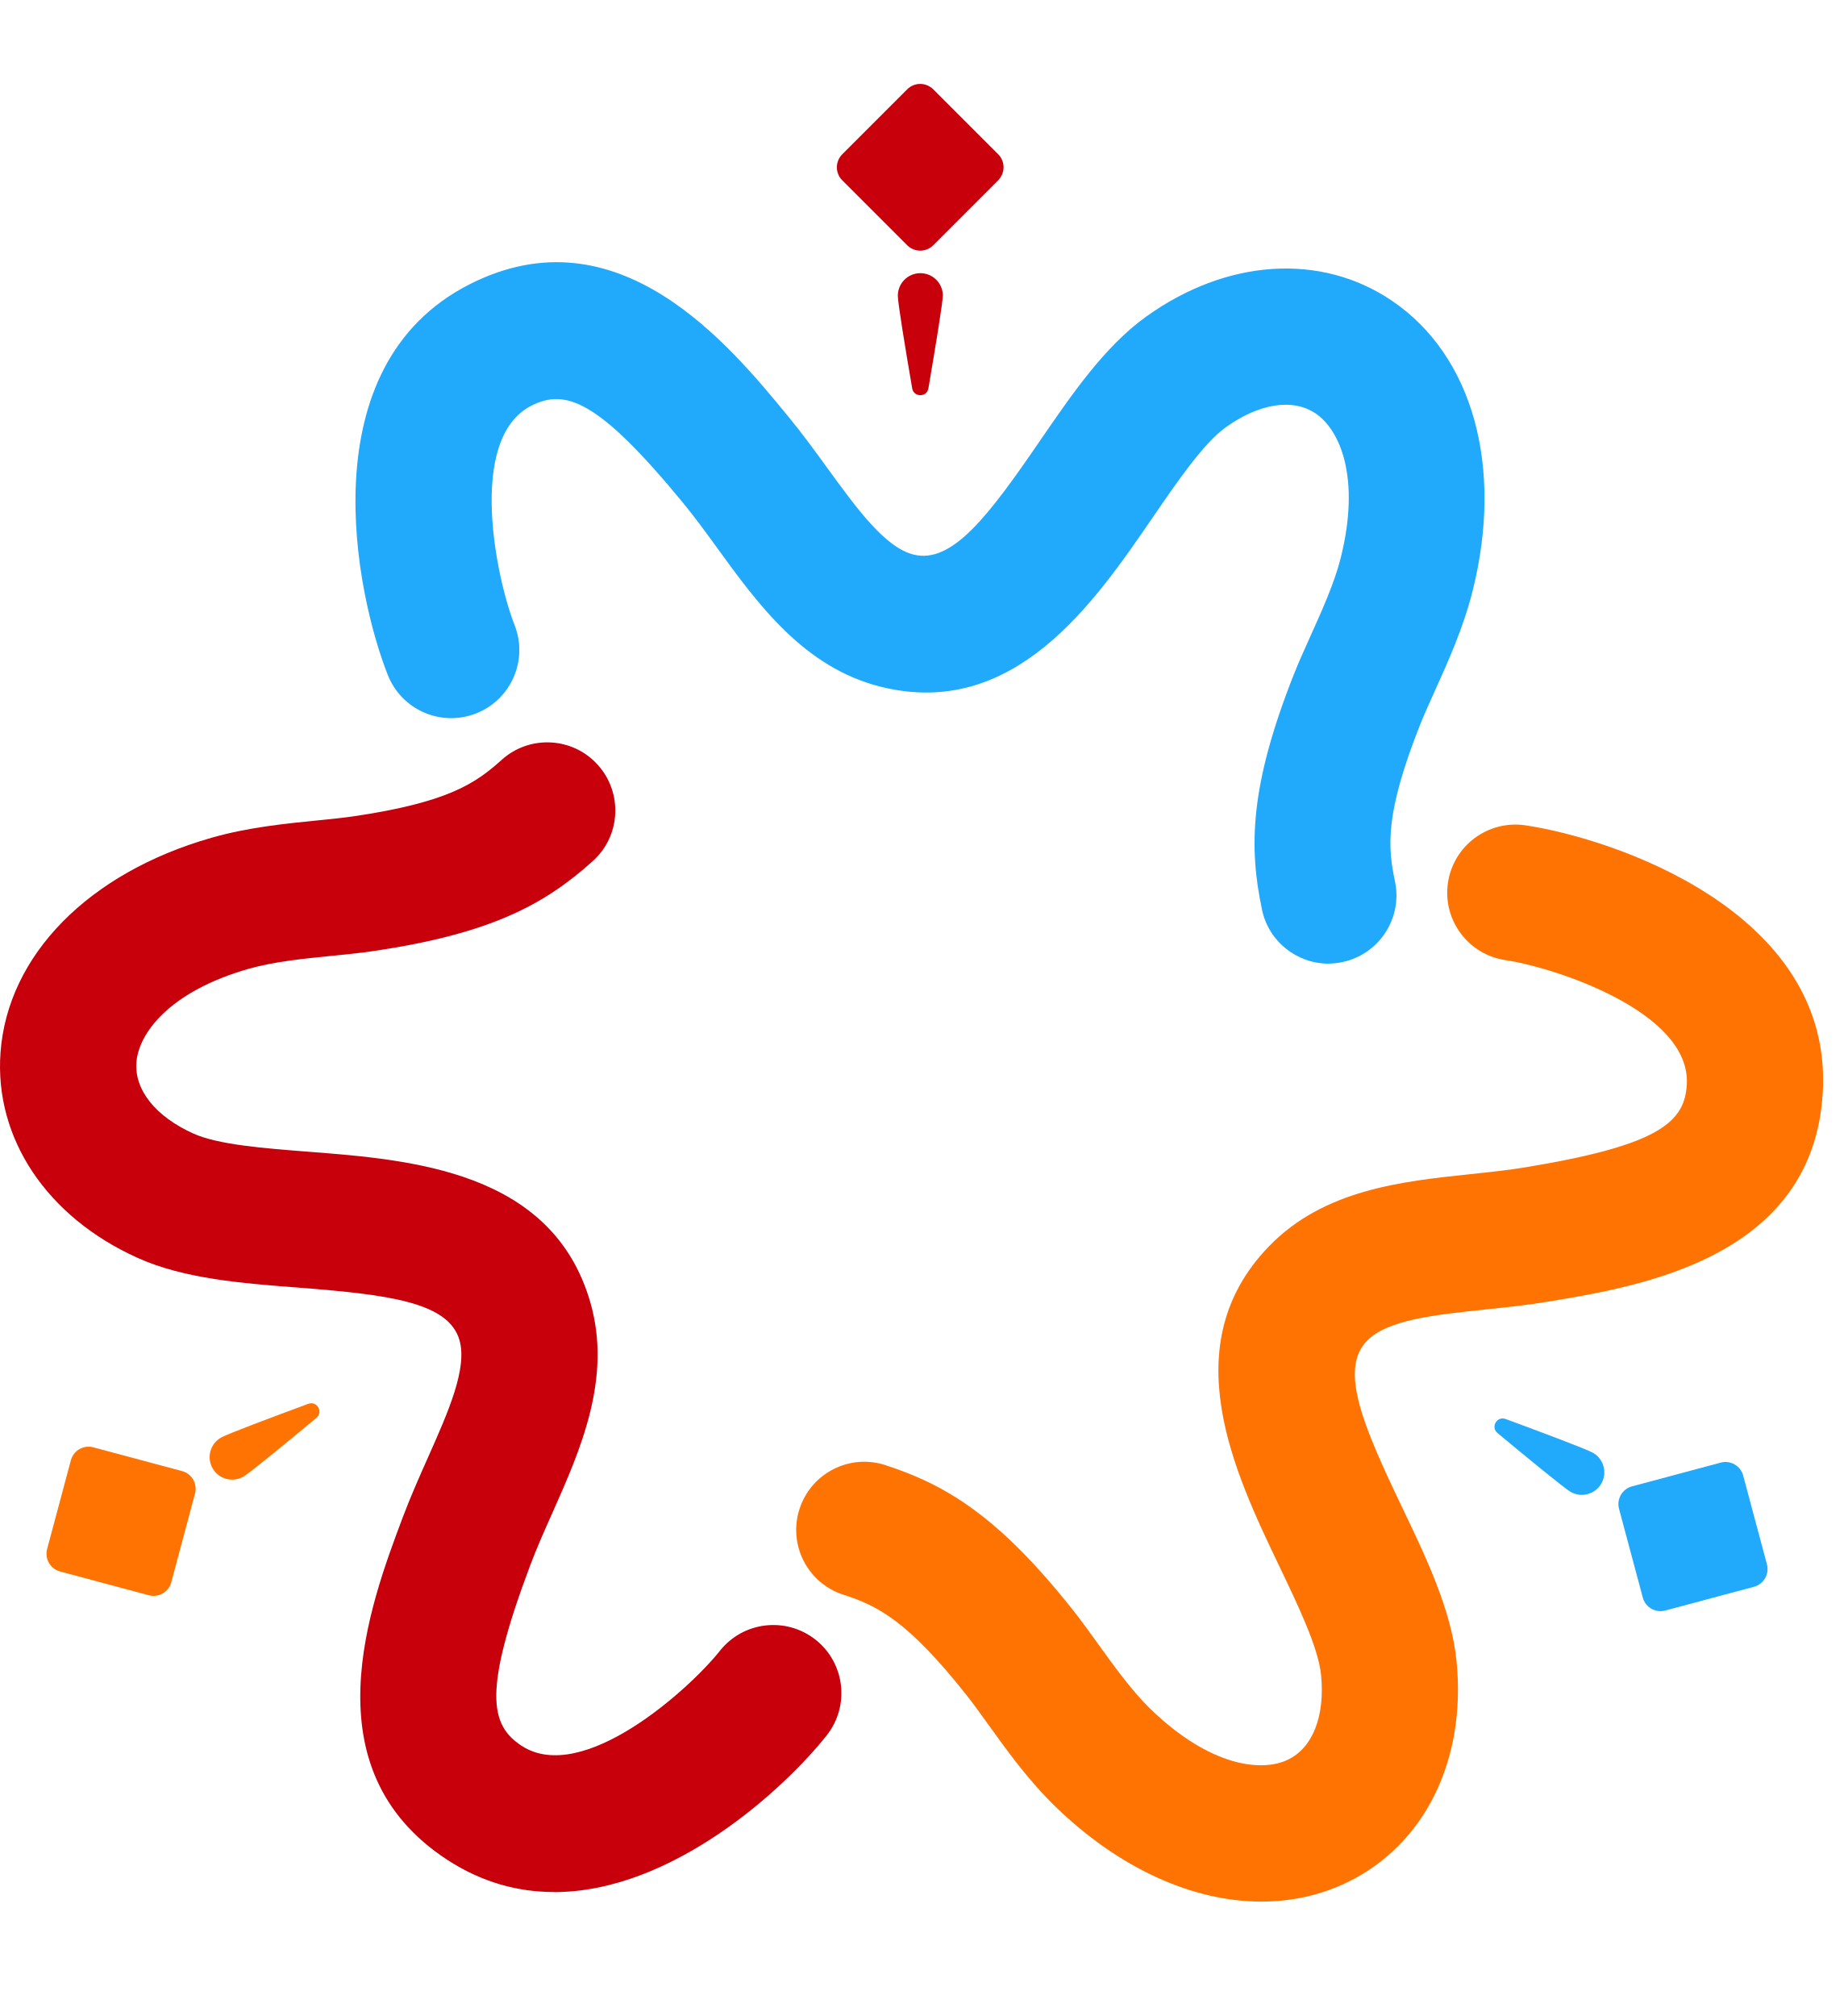
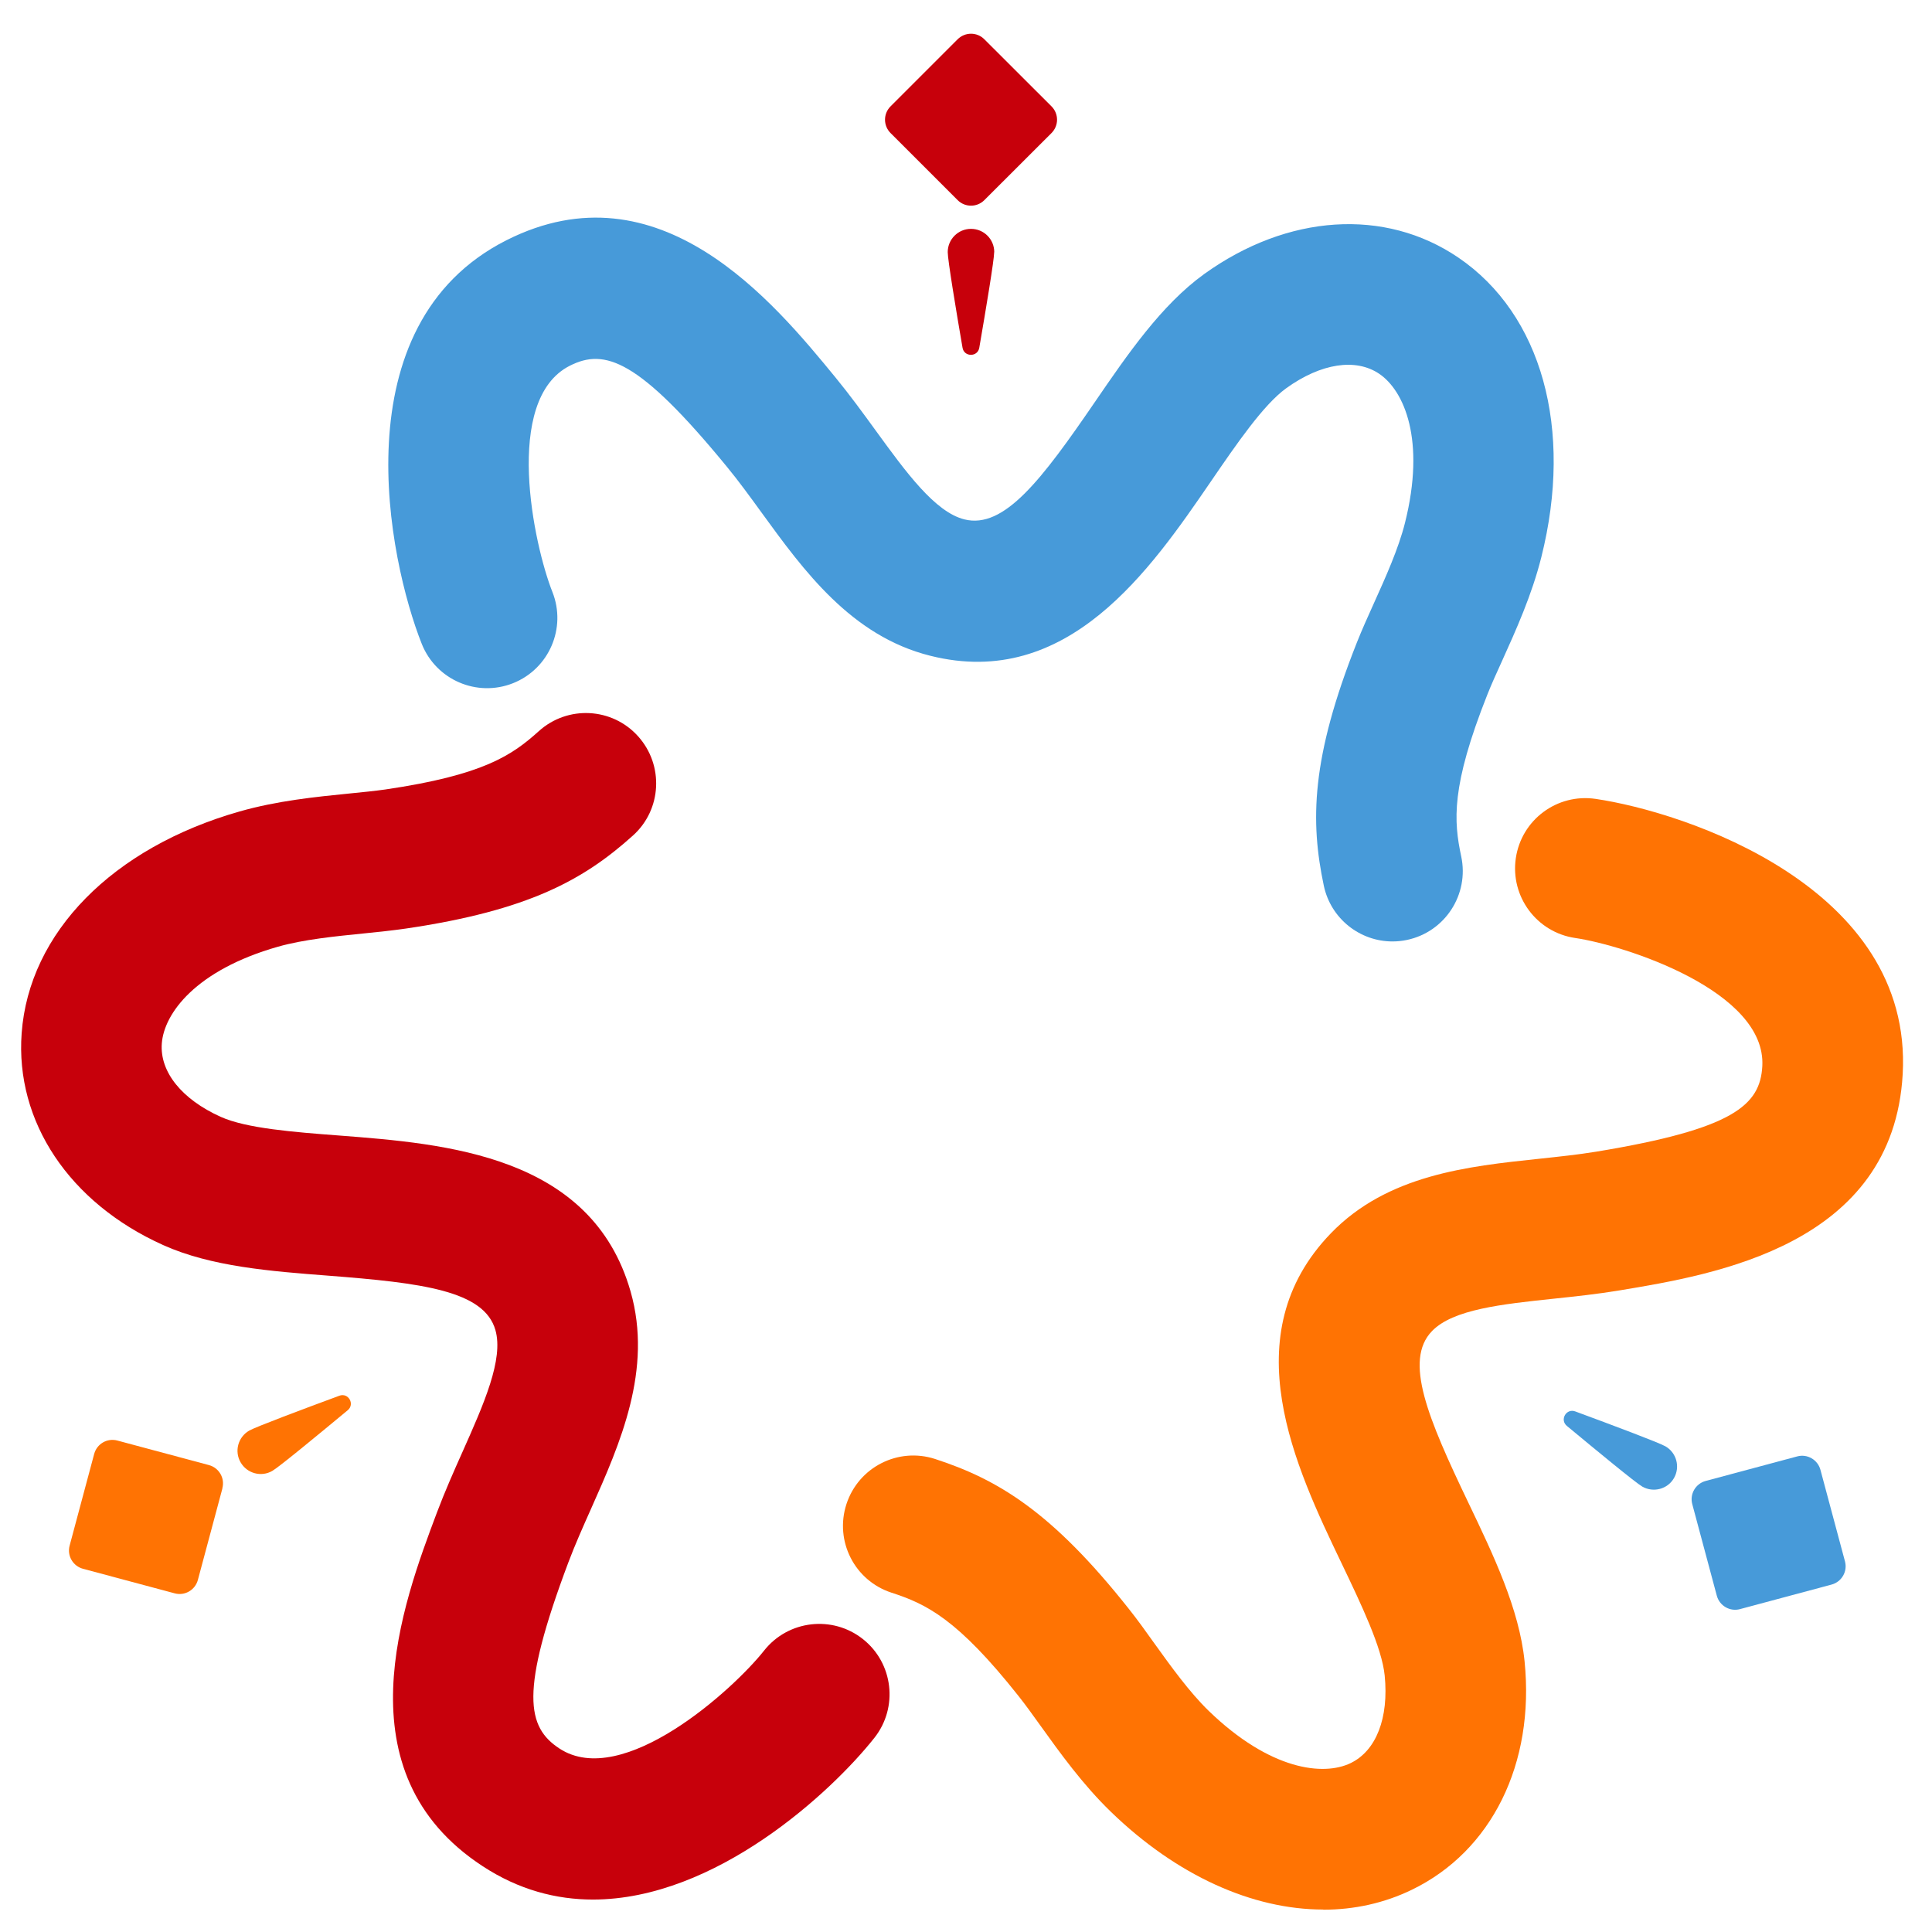
- <svg xmlns="http://www.w3.org/2000/svg" version="1.1" width="22" height="24" viewBox="0 0 22 24">
-   <path fill="#21a9fc" d="M15.818 11.472c-0.375 0-0.712-0.261-0.792-0.643-0.157-0.742-0.148-1.47 0.381-2.805 0.058-0.145 0.125-0.294 0.196-0.452 0.134-0.296 0.285-0.631 0.36-0.929 0.24-0.958-0.010-1.525-0.297-1.72-0.271-0.184-0.672-0.123-1.073 0.165-0.263 0.189-0.572 0.64-0.871 1.076-0.696 1.016-1.65 2.408-3.237 2.011-0.911-0.228-1.46-0.982-1.943-1.648-0.138-0.19-0.269-0.37-0.404-0.534-1.019-1.241-1.408-1.366-1.81-1.164-0.777 0.393-0.414 2.074-0.202 2.61 0.165 0.416-0.038 0.888-0.455 1.053s-0.887-0.038-1.053-0.455c-0.383-0.964-0.953-3.68 0.978-4.655 1.764-0.891 3.085 0.718 3.794 1.582 0.165 0.201 0.317 0.409 0.462 0.61 0.353 0.485 0.686 0.943 1.025 1.028 0.459 0.115 0.894-0.462 1.505-1.354 0.378-0.551 0.768-1.121 1.261-1.476 0.962-0.692 2.085-0.765 2.931-0.191 0.963 0.653 1.33 1.978 0.959 3.456-0.11 0.438-0.293 0.843-0.455 1.201-0.062 0.137-0.12 0.266-0.167 0.383-0.422 1.063-0.389 1.46-0.302 1.87 0.093 0.438-0.187 0.869-0.625 0.962-0.057 0.012-0.113 0.018-0.169 0.018z" />
-   <path fill="#c7000b" d="M6.597 22.524c-0.425 0-0.856-0.112-1.274-0.385-1.654-1.082-0.921-3.030-0.527-4.077 0.092-0.244 0.196-0.478 0.297-0.705 0.244-0.548 0.474-1.066 0.378-1.402-0.13-0.455-0.847-0.543-1.925-0.627-0.666-0.051-1.355-0.104-1.909-0.354-1.080-0.487-1.705-1.423-1.631-2.443 0.085-1.16 1.048-2.14 2.514-2.558 0.434-0.124 0.877-0.168 1.268-0.207 0.15-0.015 0.29-0.029 0.415-0.047 1.131-0.166 1.459-0.393 1.77-0.673 0.333-0.3 0.846-0.273 1.145 0.060s0.273 0.846-0.060 1.145c-0.564 0.507-1.199 0.864-2.62 1.072-0.154 0.023-0.317 0.039-0.489 0.056-0.323 0.032-0.689 0.069-0.984 0.153-0.95 0.27-1.316 0.771-1.341 1.117-0.024 0.327 0.23 0.644 0.679 0.846 0.296 0.133 0.84 0.175 1.367 0.216 1.228 0.095 2.91 0.225 3.36 1.798 0.258 0.903-0.121 1.756-0.456 2.508-0.096 0.215-0.186 0.417-0.261 0.617-0.565 1.503-0.478 1.903-0.103 2.149 0.728 0.476 2.003-0.678 2.361-1.13 0.278-0.351 0.788-0.41 1.139-0.133s0.411 0.788 0.133 1.139c-0.495 0.626-1.832 1.866-3.247 1.866z" />
-   <path fill="#ff7303" d="M15.019 22.638c-0.814 0-1.689-0.391-2.45-1.128-0.324-0.314-0.584-0.676-0.813-0.995-0.088-0.122-0.17-0.237-0.248-0.335-0.71-0.897-1.070-1.067-1.468-1.196-0.426-0.138-0.659-0.596-0.52-1.022s0.596-0.659 1.022-0.52c0.721 0.235 1.347 0.606 2.238 1.732 0.097 0.122 0.192 0.255 0.293 0.395 0.19 0.264 0.405 0.563 0.625 0.776 0.709 0.687 1.326 0.755 1.638 0.603 0.296-0.143 0.442-0.521 0.393-1.011-0.033-0.323-0.269-0.815-0.497-1.292-0.532-1.111-1.261-2.632-0.123-3.808 0.653-0.675 1.581-0.773 2.399-0.859 0.234-0.025 0.454-0.048 0.664-0.083 1.585-0.262 1.887-0.537 1.912-0.985 0.049-0.87-1.589-1.396-2.159-1.48-0.443-0.065-0.75-0.477-0.685-0.92s0.476-0.749 0.92-0.685c1.026 0.151 3.664 1.015 3.543 3.175-0.11 1.973-2.164 2.312-3.267 2.495-0.257 0.043-0.512 0.069-0.759 0.095-0.597 0.063-1.16 0.122-1.403 0.374-0.329 0.34-0.047 1.005 0.42 1.98 0.289 0.602 0.587 1.226 0.648 1.83 0.119 1.179-0.379 2.188-1.3 2.634-0.319 0.155-0.665 0.23-1.023 0.23z" />
-   <path fill="#c7000b" d="M10.802 2.92l-0.774-0.774c-0.085-0.085-0.085-0.223 0-0.309l0.774-0.774c0.085-0.085 0.223-0.085 0.309 0l0.774 0.774c0.085 0.085 0.085 0.223 0 0.309l-0.774 0.774c-0.085 0.085-0.223 0.085-0.309 0z" />
-   <path fill="#c7000b" d="M11.225 3.52c0 0.088-0.095 0.656-0.171 1.103-0.019 0.109-0.174 0.109-0.193 0-0.077-0.447-0.171-1.015-0.171-1.103 0-0.148 0.12-0.268 0.268-0.268s0.268 0.12 0.268 0.268z" />
-   <path fill="#ff7303" d="M2.322 17.78l-0.283 1.057c-0.031 0.116-0.151 0.185-0.267 0.154l-1.057-0.283c-0.116-0.031-0.185-0.151-0.154-0.267l0.283-1.057c0.031-0.116 0.151-0.185 0.267-0.154l1.057 0.283c0.116 0.031 0.185 0.151 0.154 0.267z" />
-   <path fill="#ff7303" d="M2.63 17.115c0.076-0.044 0.616-0.246 1.041-0.403 0.103-0.038 0.181 0.097 0.097 0.167-0.349 0.29-0.794 0.656-0.87 0.7-0.128 0.074-0.292 0.030-0.366-0.098s-0.030-0.292 0.098-0.366z" />
-   <path fill="#21a9fc" d="M19.431 17.695l1.057-0.283c0.116-0.031 0.236 0.038 0.267 0.154l0.283 1.057c0.031 0.116-0.038 0.236-0.154 0.267l-1.057 0.283c-0.116 0.031-0.236-0.038-0.267-0.154l-0.283-1.057c-0.031-0.116 0.038-0.236 0.154-0.267z" />
-   <path fill="#21a9fc" d="M18.7 17.76c-0.076-0.044-0.521-0.41-0.87-0.7-0.085-0.071-0.007-0.205 0.097-0.167 0.425 0.157 0.965 0.359 1.041 0.403 0.128 0.074 0.172 0.238 0.098 0.366s-0.238 0.172-0.366 0.098z" />
+ <svg xmlns="http://www.w3.org/2000/svg" version="1.1" width="24" height="24" viewBox="0 0 24 24">
+   <path fill="#479ad9" d="M17.298 11.695c-0.404 0-0.766-0.282-0.853-0.692-0.169-0.799-0.16-1.583 0.41-3.020 0.062-0.156 0.134-0.317 0.211-0.487 0.144-0.319 0.307-0.68 0.387-1 0.259-1.031-0.010-1.642-0.319-1.852-0.292-0.198-0.724-0.132-1.155 0.178-0.283 0.204-0.616 0.69-0.937 1.159-0.75 1.094-1.777 2.594-3.486 2.165-0.981-0.245-1.572-1.058-2.093-1.775-0.149-0.205-0.289-0.398-0.435-0.575-1.097-1.337-1.517-1.471-1.949-1.253-0.837 0.423-0.446 2.234-0.217 2.81 0.178 0.448-0.041 0.956-0.489 1.134s-0.956-0.041-1.134-0.489c-0.412-1.038-1.027-3.963 1.053-5.014 1.9-0.959 3.322 0.773 4.086 1.704 0.178 0.217 0.341 0.441 0.498 0.657 0.38 0.523 0.739 1.016 1.104 1.107 0.494 0.124 0.963-0.497 1.621-1.458 0.407-0.594 0.827-1.207 1.358-1.59 1.036-0.745 2.245-0.824 3.156-0.205 1.037 0.704 1.432 2.13 1.032 3.722-0.118 0.472-0.316 0.908-0.49 1.294-0.067 0.147-0.13 0.286-0.18 0.412-0.454 1.144-0.419 1.573-0.325 2.013 0.1 0.472-0.201 0.936-0.673 1.036-0.061 0.013-0.122 0.019-0.182 0.019z" />
+   <path fill="#c7000b" d="M7.367 23.597c-0.457 0-0.922-0.12-1.372-0.415-1.781-1.165-0.992-3.263-0.568-4.391 0.099-0.263 0.211-0.515 0.32-0.759 0.263-0.59 0.511-1.148 0.407-1.51-0.14-0.49-0.912-0.585-2.073-0.675-0.717-0.055-1.459-0.112-2.056-0.381-1.163-0.524-1.837-1.532-1.756-2.631 0.091-1.249 1.129-2.305 2.708-2.755 0.468-0.133 0.944-0.181 1.365-0.223 0.161-0.016 0.312-0.031 0.446-0.050 1.218-0.179 1.572-0.424 1.906-0.725 0.359-0.323 0.911-0.294 1.233 0.065s0.294 0.911-0.065 1.233c-0.607 0.546-1.291 0.93-2.821 1.155-0.166 0.024-0.341 0.042-0.527 0.061-0.348 0.035-0.742 0.074-1.060 0.164-1.023 0.291-1.417 0.83-1.444 1.203-0.026 0.352 0.248 0.693 0.732 0.911 0.318 0.143 0.905 0.189 1.473 0.232 1.322 0.102 3.133 0.242 3.618 1.936 0.278 0.972-0.13 1.891-0.491 2.701-0.103 0.231-0.2 0.449-0.281 0.664-0.609 1.619-0.515 2.049-0.111 2.314 0.784 0.513 2.157-0.73 2.542-1.217 0.299-0.378 0.849-0.442 1.227-0.143s0.442 0.849 0.143 1.227c-0.533 0.674-1.973 2.009-3.497 2.009z" />
+   <path fill="#ff7303" d="M16.437 23.721c-0.877 0-1.819-0.421-2.638-1.215-0.349-0.338-0.629-0.728-0.876-1.072-0.094-0.131-0.183-0.255-0.267-0.361-0.764-0.966-1.153-1.149-1.581-1.288-0.459-0.149-0.71-0.642-0.56-1.101s0.642-0.709 1.101-0.56c0.777 0.253 1.451 0.653 2.41 1.866 0.104 0.131 0.207 0.274 0.315 0.426 0.204 0.284 0.436 0.606 0.673 0.836 0.764 0.74 1.427 0.813 1.764 0.65 0.318-0.154 0.476-0.561 0.423-1.089-0.035-0.347-0.289-0.878-0.535-1.392-0.573-1.196-1.357-2.835-0.133-4.101 0.703-0.727 1.702-0.832 2.584-0.925 0.252-0.027 0.489-0.052 0.715-0.089 1.707-0.282 2.033-0.579 2.060-1.061 0.052-0.936-1.711-1.503-2.325-1.593-0.477-0.070-0.807-0.514-0.737-0.991s0.512-0.807 0.991-0.737c1.105 0.162 3.945 1.093 3.815 3.419-0.119 2.125-2.33 2.49-3.519 2.687-0.277 0.046-0.552 0.075-0.817 0.103-0.643 0.068-1.25 0.132-1.511 0.402-0.354 0.366-0.051 1.082 0.452 2.133 0.311 0.649 0.632 1.32 0.698 1.971 0.128 1.27-0.409 2.356-1.4 2.836-0.344 0.167-0.717 0.248-1.101 0.248z" />
+   <path fill="#c7000b" d="M11.896 2.486l-0.833-0.833c-0.092-0.092-0.092-0.24 0-0.332l0.833-0.833c0.092-0.092 0.241-0.092 0.332 0l0.834 0.833c0.092 0.092 0.092 0.24 0 0.332l-0.834 0.833c-0.092 0.092-0.24 0.092-0.332 0z" />
+   <path fill="#c7000b" d="M12.35 3.132c0 0.095-0.102 0.707-0.185 1.188-0.020 0.117-0.188 0.117-0.208 0-0.083-0.481-0.184-1.093-0.184-1.188 0-0.159 0.129-0.289 0.289-0.289s0.289 0.129 0.289 0.289z" />
+   <path fill="#ff7303" d="M2.763 18.489l-0.305 1.138c-0.034 0.125-0.162 0.2-0.288 0.166l-1.139-0.305c-0.125-0.034-0.2-0.162-0.166-0.288l0.305-1.139c0.034-0.125 0.162-0.2 0.288-0.166l1.138 0.305c0.125 0.034 0.2 0.162 0.166 0.288z" />
+   <path fill="#ff7303" d="M3.095 17.772c0.082-0.047 0.663-0.265 1.121-0.434 0.111-0.041 0.195 0.104 0.104 0.18-0.376 0.312-0.855 0.707-0.937 0.754-0.138 0.080-0.314 0.032-0.394-0.106s-0.032-0.314 0.106-0.394z" />
+   <path fill="#479ad9" d="M21.188 18.397l1.138-0.305c0.125-0.034 0.254 0.041 0.288 0.166l0.305 1.138c0.034 0.125-0.041 0.254-0.166 0.288l-1.138 0.305c-0.125 0.034-0.254-0.041-0.288-0.166l-0.305-1.138c-0.034-0.125 0.041-0.254 0.166-0.288z" />
+   <path fill="#479ad9" d="M20.401 18.467c-0.082-0.047-0.561-0.442-0.937-0.754-0.091-0.076-0.007-0.221 0.104-0.18 0.458 0.169 1.039 0.387 1.121 0.434 0.138 0.080 0.185 0.256 0.106 0.394s-0.256 0.185-0.394 0.106z" />
</svg>
